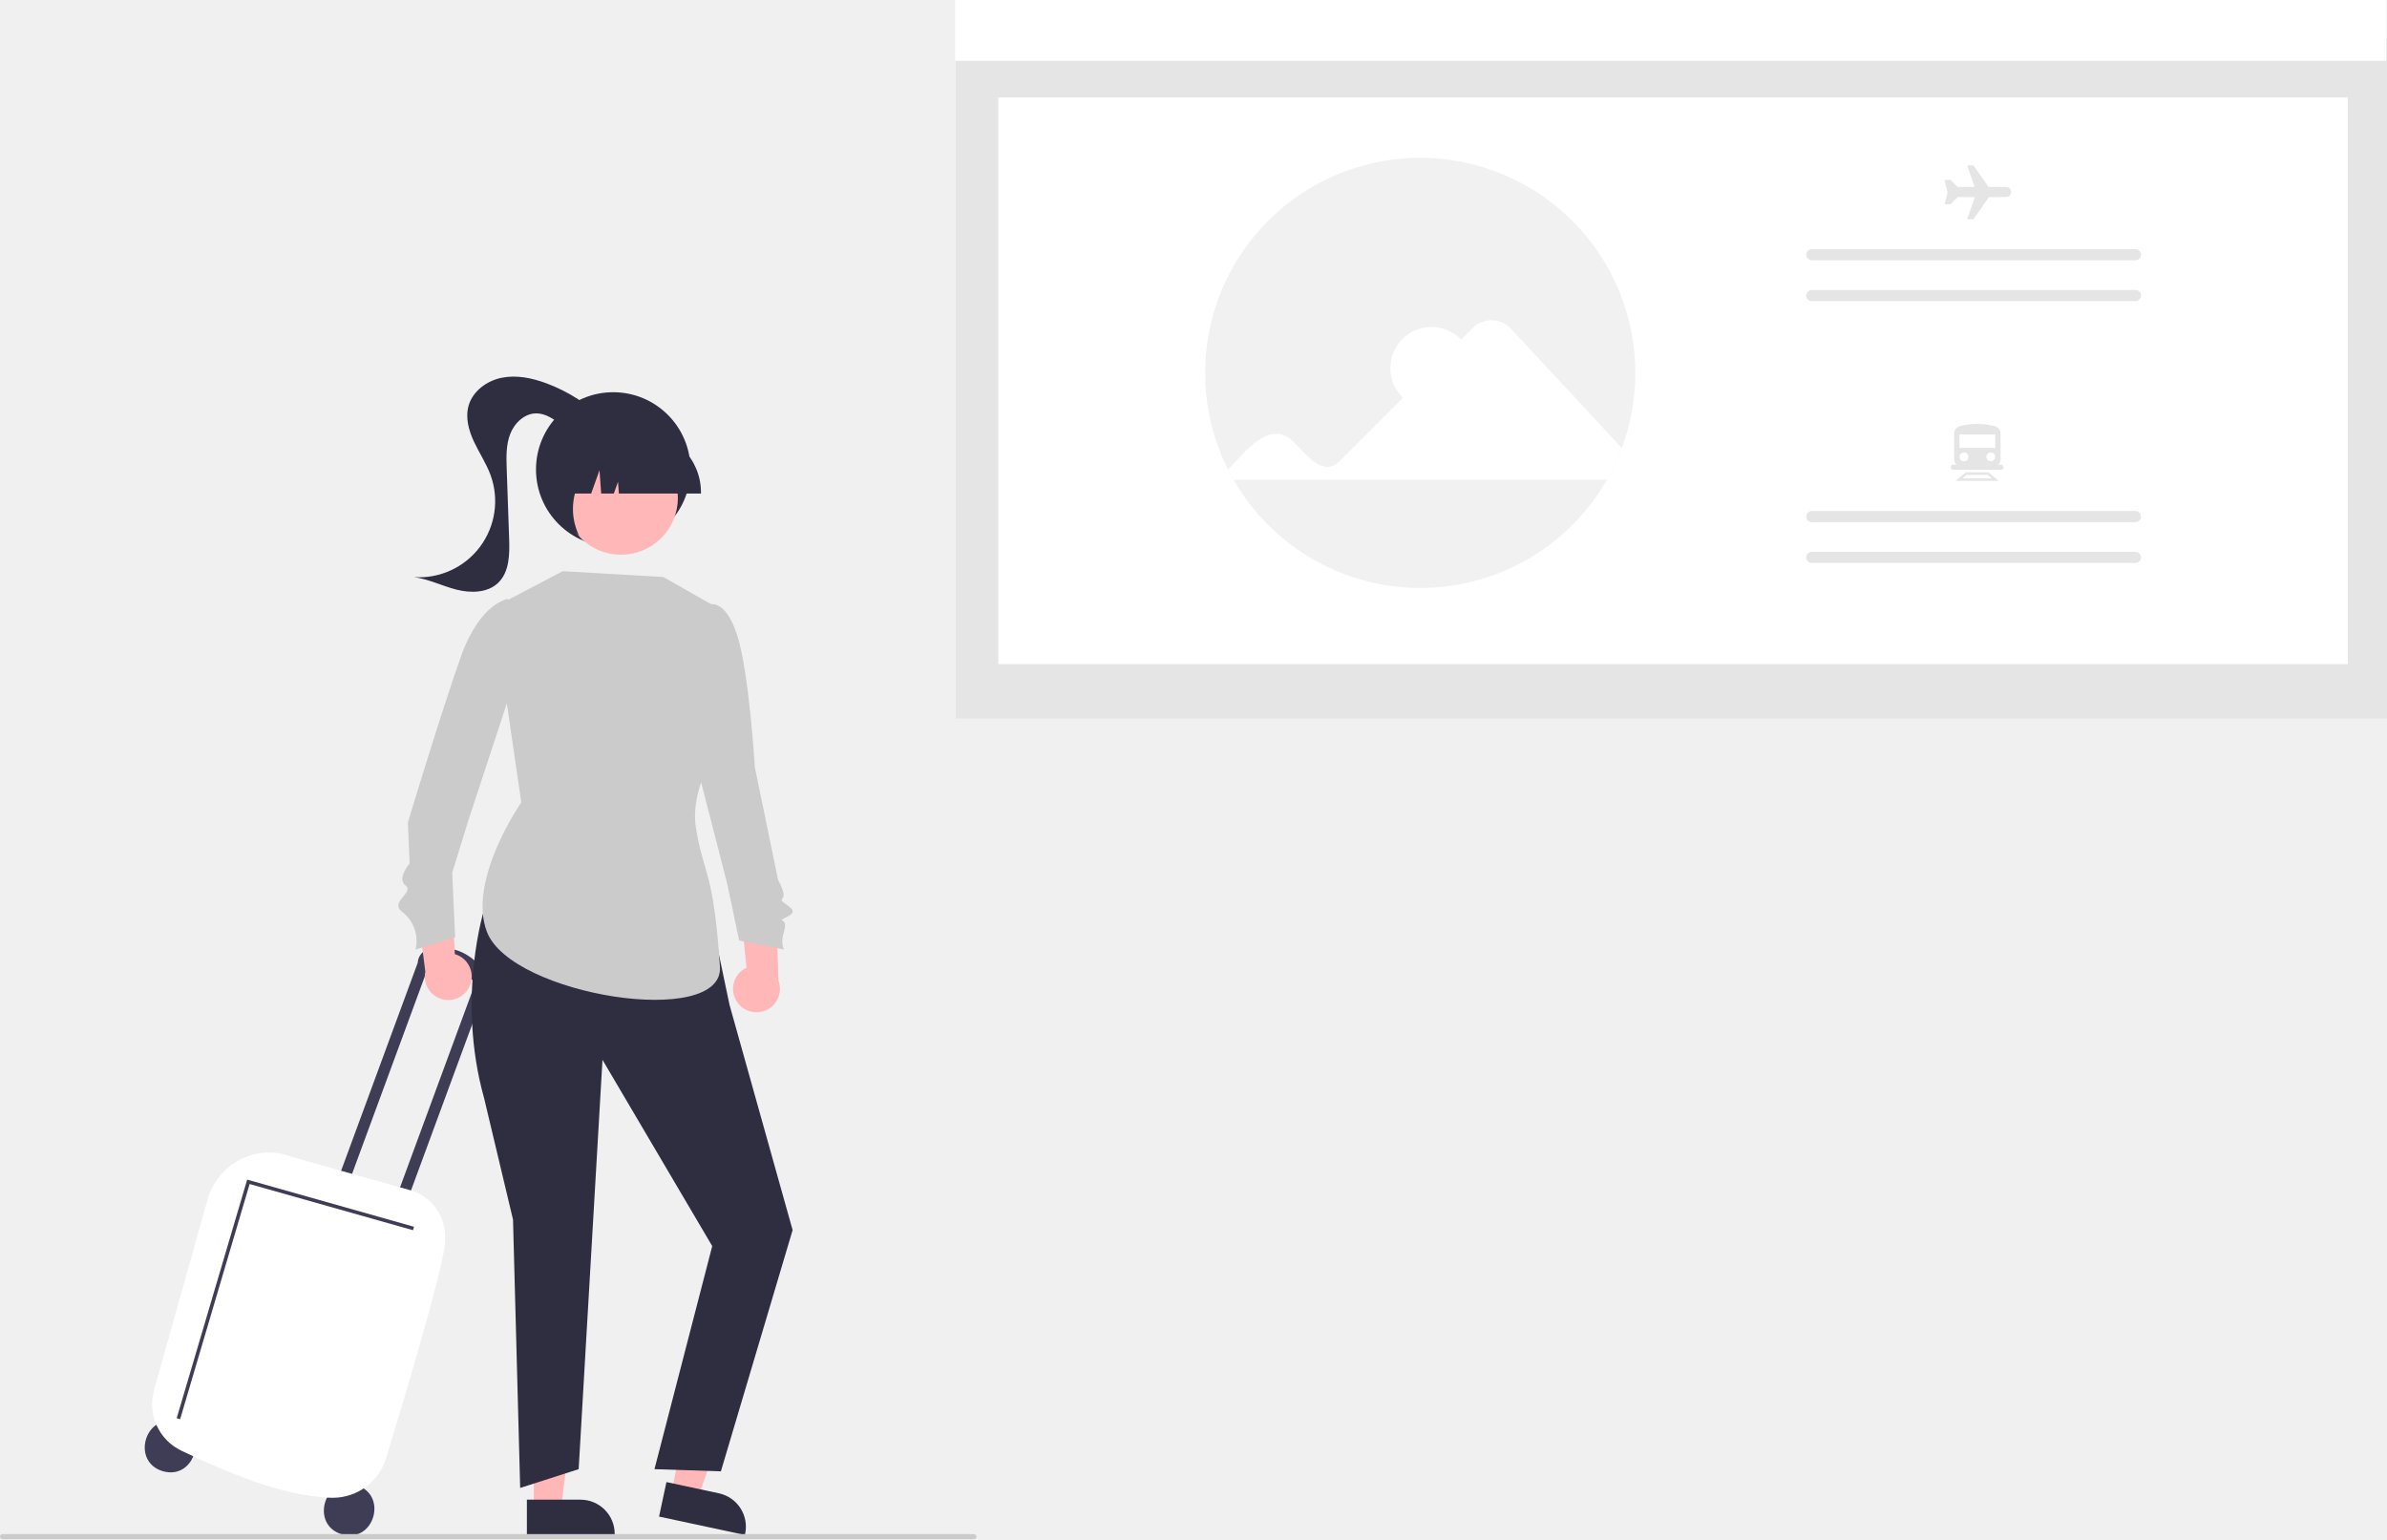
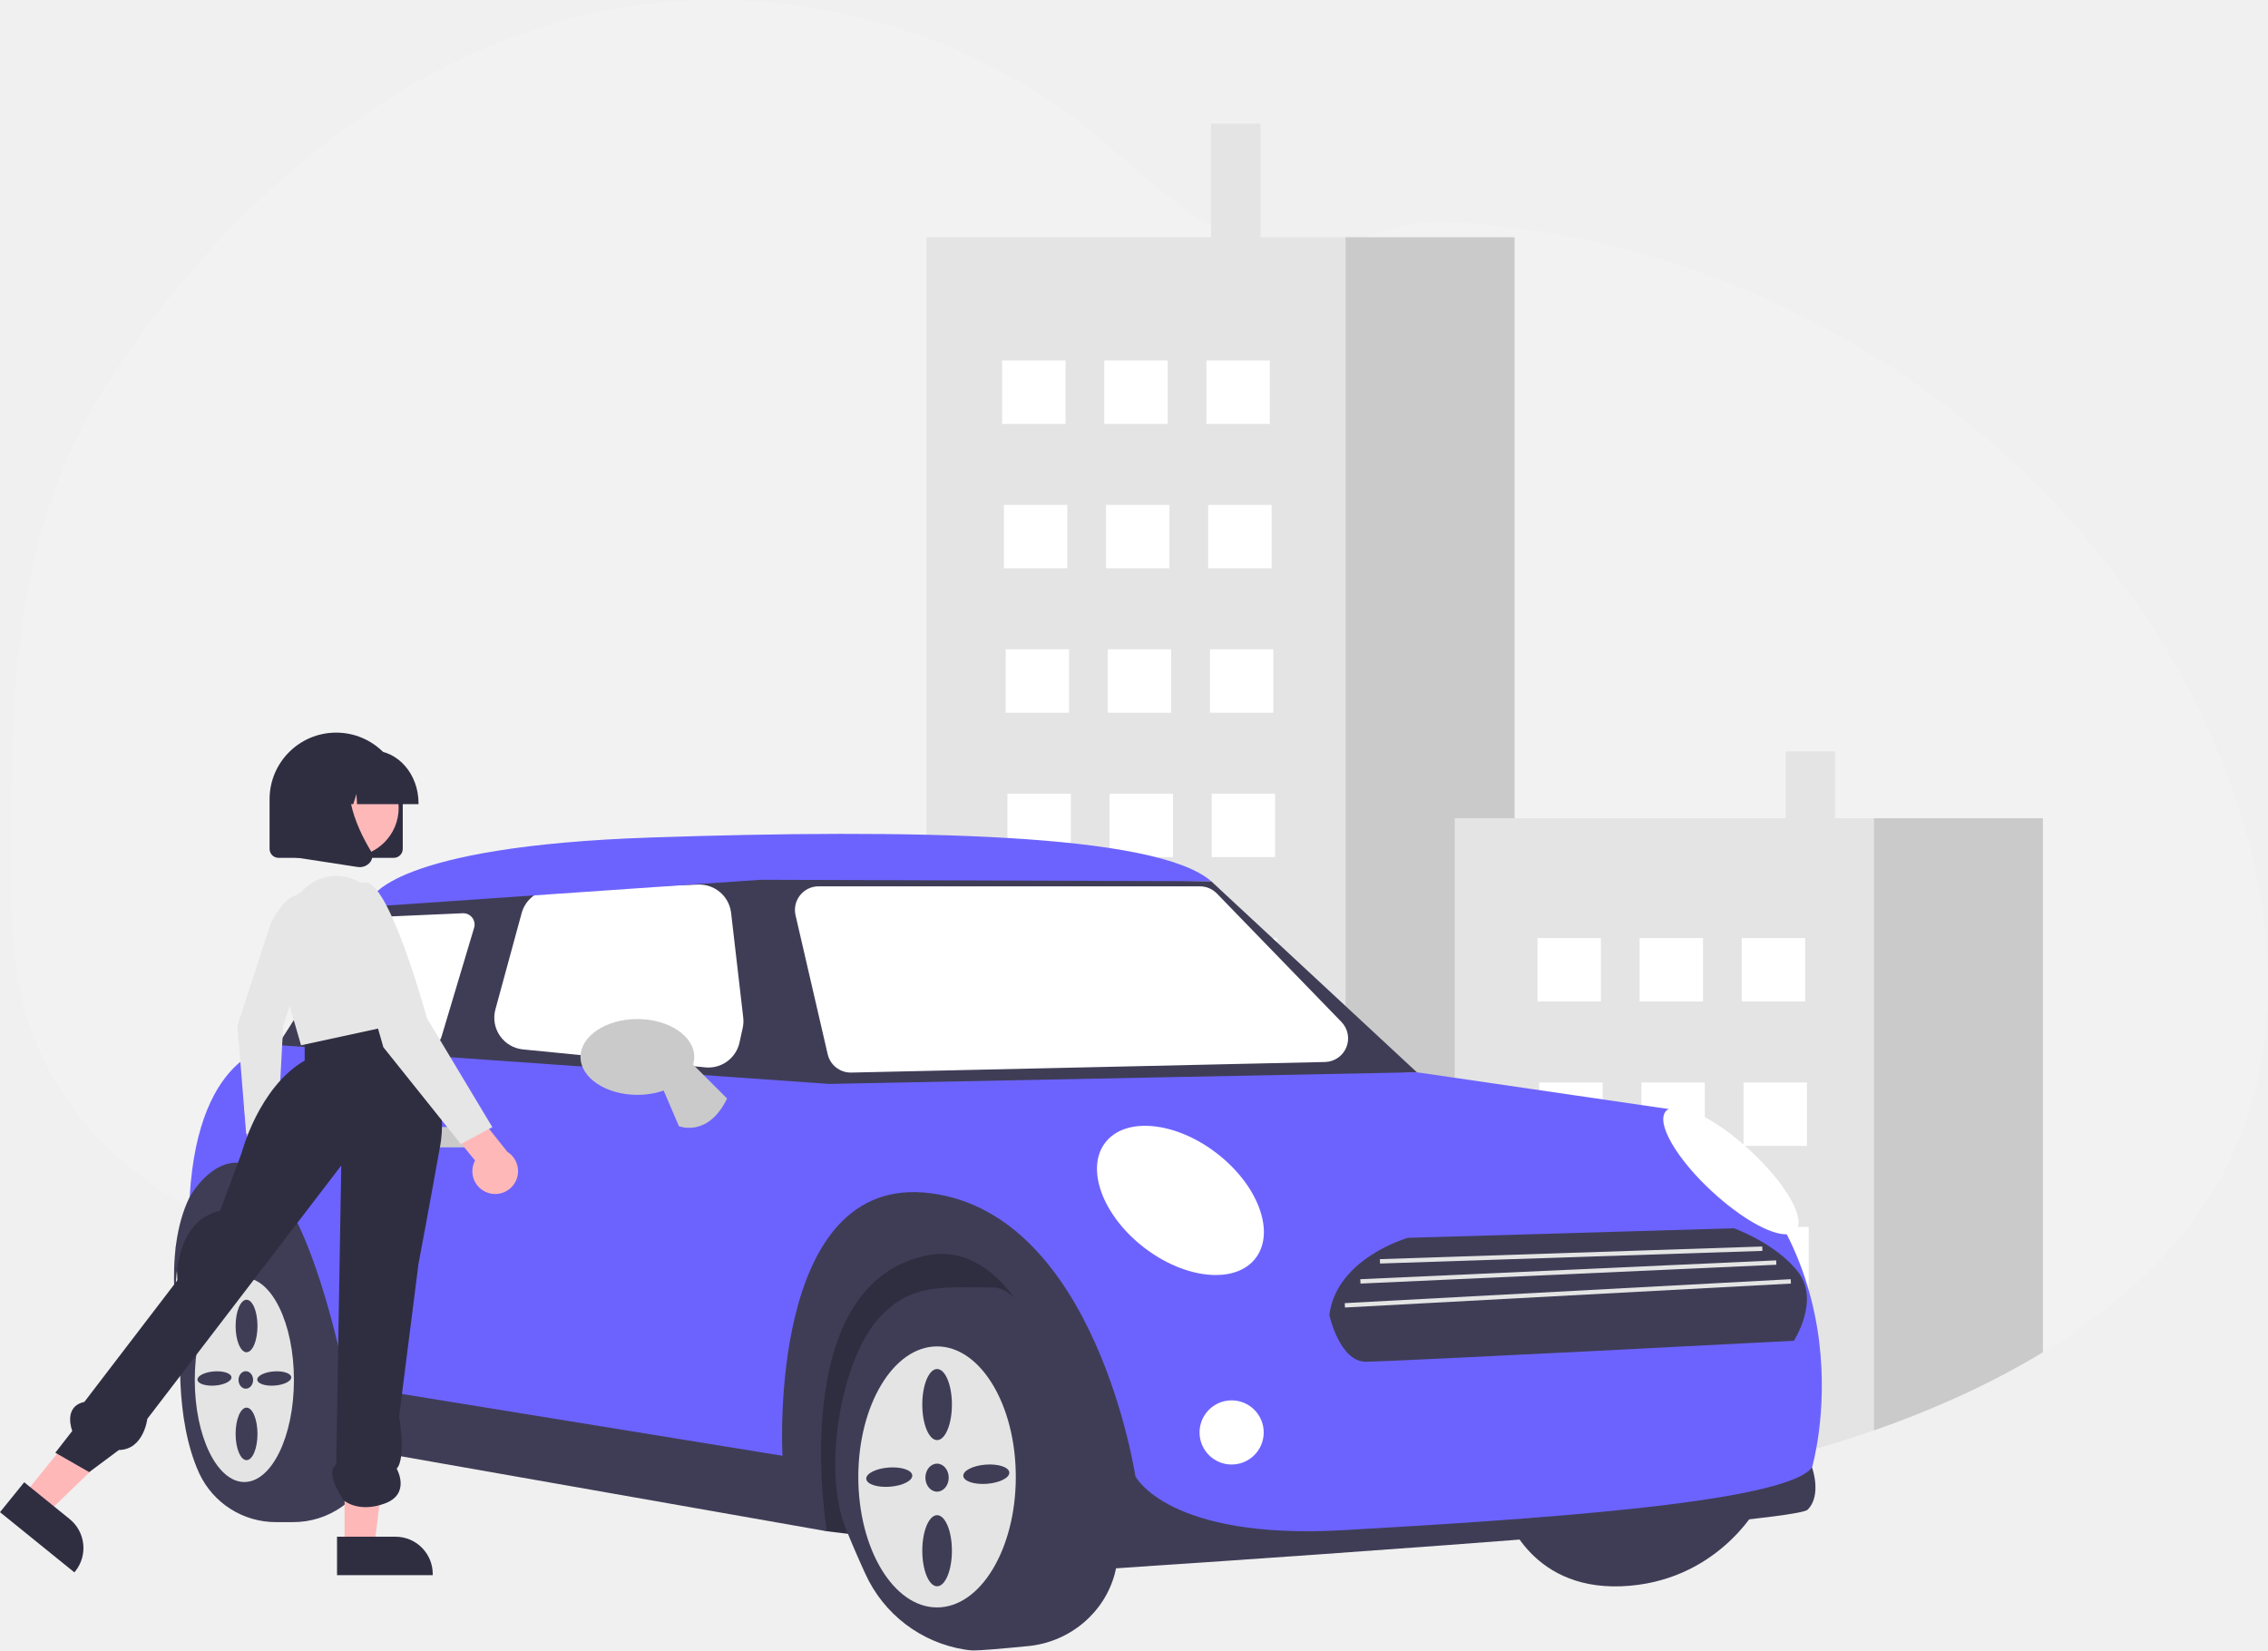
- <svg xmlns="http://www.w3.org/2000/svg" id="a427c774-8d9d-4d21-987c-ea11f3cd7377" data-name="Layer 1" width="936.21" height="603.718" viewBox="0 0 936.21 603.718">
-   <path d="M201.299,705.876c-12.67-3.5-18.077,15.741-5.439,19.353C208.53,728.729,213.937,709.488,201.299,705.876Z" transform="translate(-131.8949 -148.141)" fill="#3f3d56" />
-   <path d="M271.55,730.641c-12.67-3.5-18.077,15.741-5.439,19.353C278.781,753.493,284.188,734.252,271.55,730.641Z" transform="translate(-131.8949 -148.141)" fill="#3f3d56" />
-   <path d="M299.982,527.71l-.196-.055-32.636,88.604L262.847,615.05l32.87-89.24h0a6.035,6.035,0,0,1,5.048-5.643c16.321-2.581,22.937,11.907,22.937,11.907l-.065.096-33.367,90.587-4.303-1.209,32.385-87.922C308.493,523.875,299.982,527.71,299.982,527.71Z" transform="translate(-131.8949 -148.141)" fill="#3f3d56" />
-   <path d="M262.258,735.623c-19.237-.294-43.026-10.689-59.246-18.481a20.218,20.218,0,0,1-10.715-23.736l21.021-74.788a25.406,25.406,0,0,1,12.617-15.566,24.327,24.327,0,0,1,19.411-1.499c.751.338,21.172,6.053,34.686,9.835,7.95,2.225,13.694,3.833,14.078,3.962.318.105,14.605,5.014,12.07,22.274-1.947,13.257-16.644,62.105-22.873,82.493A21.863,21.863,0,0,1,262.578,735.625C262.472,735.625,262.365,735.624,262.258,735.623Z" transform="translate(-131.8949 -148.141)" fill="#ffffff" />
-   <polygon points="70.651 556.664 97.904 464.42 161.991 482.531 162.374 481.177 96.948 462.687 96.751 463.354 69.301 556.265 70.651 556.664" fill="#3f3d56" />
-   <rect id="f269d402-b375-49c3-b6cb-02ffddd7443c" data-name="Rectangle 62" x="374.842" y="15.39" width="561.368" height="266.379" fill="#e5e5e5" />
-   <rect id="a67a6d8d-d730-43ea-8e97-5097e31b093a" data-name="Rectangle 75" x="391.561" y="38.233" width="529.264" height="222.248" fill="#fff" />
-   <rect id="f3270c98-3f14-4116-bb63-3583a595f2eb" data-name="Rectangle 80" x="374.602" width="561.368" height="23.849" fill="#ffffff" />
-   <circle id="aeafa2cf-3960-41d9-9a79-114ebb97b926" data-name="Ellipse 90" cx="392.325" cy="11.88" r="4.42" fill="#fff" />
-   <circle id="e013fb1c-e2d9-4cba-be1c-2b59a1ea1400" data-name="Ellipse 91" cx="409.103" cy="11.88" r="4.42" fill="#fff" />
-   <circle id="a6347b87-b687-4c13-8a45-efd6144b746c" data-name="Ellipse 92" cx="425.881" cy="11.88" r="4.42" fill="#fff" />
-   <path d="M773.29,294.414a83.992,83.992,0,0,1-5.294,29.452,81.686,81.686,0,0,1-5.851,12.474,84.382,84.382,0,0,1-146.423,0q-1.122-1.945-2.128-3.947A84.363,84.363,0,1,1,773.29,294.414Z" transform="translate(-131.8949 -148.141)" fill="#f1f1f1" />
-   <circle cx="561.424" cy="144.387" r="16.127" fill="#ffffff" />
-   <path d="M613.595,332.393c7.105-7.679,16.604-19.87,25.513-11.061,4.471,4.155,11.469,14.452,18.167,7.72l52.306-52.306a10.384,10.384,0,0,1,14.851.266L767.996,323.867a81.712,81.712,0,0,1-5.851,12.474H615.722Z" transform="translate(-131.8949 -148.141)" fill="#fff" />
-   <path id="f2fac30d-751a-4ad9-9a70-d842b6b29c55" data-name="Path 680" d="M945.55,277.887a2.179,2.179,0,0,0,0,4.359h22.869a2.179,2.179,0,0,0,0-4.359Z" transform="translate(-131.8949 -148.141)" fill="#ffffff" />
-   <path id="bff7eaac-8fd0-4862-b46f-daee6d731cf9" data-name="Path 680" d="M842.52,245.878a2.179,2.179,0,1,0,0,4.359H969.419a2.179,2.179,0,0,0,0-4.359Z" transform="translate(-131.8949 -148.141)" fill="#e5e5e5" />
-   <path id="a9efcef9-bf26-45a4-a9d0-ef067b9cf824" data-name="Path 680" d="M842.52,261.883a2.179,2.179,0,1,0,0,4.359H969.419a2.179,2.179,0,0,0,0-4.359Z" transform="translate(-131.8949 -148.141)" fill="#e5e5e5" />
-   <path id="b479989b-99d4-4e70-bae9-0a98ba95b9e4" data-name="Path 680" d="M945.55,380.583a2.179,2.179,0,0,0,0,4.359h22.869a2.179,2.179,0,1,0,0-4.359Z" transform="translate(-131.8949 -148.141)" fill="#ffffff" />
-   <path id="b7ed51b3-7b2d-4a2d-a8c2-cf48ecd6b6d7" data-name="Path 680" d="M842.52,348.574a2.179,2.179,0,0,0,0,4.359H969.419a2.179,2.179,0,0,0,0-4.359Z" transform="translate(-131.8949 -148.141)" fill="#e5e5e5" />
-   <path id="e2a2d7bb-cfae-451b-8ad9-ee9abc29fc00" data-name="Path 680" d="M842.52,364.579a2.179,2.179,0,1,0,0,4.359H969.419a2.179,2.179,0,0,0,0-4.359Z" transform="translate(-131.8949 -148.141)" fill="#e5e5e5" />
-   <path d="M918.696,221.46h-6.873l-5.898-8.453h-2.496l2.962,8.453h-6.723v0l-2.759-2.76h-2.335l1.165,5.105-1.165,4.463h2.335l2.759-2.76.044-.073h6.758l-3.04,8.676h2.496l5.923-8.488.07-.188h6.778a1.988,1.988,0,1,0,0-3.976Z" transform="translate(-131.8949 -148.141)" fill="#e5e5e5" />
-   <path d="M912.87,331.755H902.012a3.672,3.672,0,0,1-3.668-3.668v-9.878a2.983,2.983,0,0,1,2.196-2.894,26.826,26.826,0,0,1,13.774.01,2.988,2.988,0,0,1,2.223,2.903v9.859A3.672,3.672,0,0,1,912.87,331.755Z" transform="translate(-131.8949 -148.141)" fill="#e5e5e5" />
-   <rect x="768.535" y="170.427" width="14.022" height="5.258" fill="#fff" />
-   <circle cx="770.288" cy="179.191" r="1.753" fill="#fff" />
-   <circle cx="780.804" cy="179.191" r="1.753" fill="#fff" />
-   <path d="M915.807,336.756H898.886l4.001-3.334h8.919Zm-14.29-.953h11.659l-1.715-1.429h-8.229Z" transform="translate(-131.8949 -148.141)" fill="#e5e5e5" />
-   <path d="M916.683,332.422h-18.672a1,1,0,0,1,0-2.001h18.672a1,1,0,0,1,0,2.001Z" transform="translate(-131.8949 -148.141)" fill="#e5e5e5" />
-   <path d="M315.969,535.197a9.138,9.138,0,0,0-5.678-12.81l-1.757-32.425-13.564,10.038,3.748,29.252a9.187,9.187,0,0,0,17.251,5.944Z" transform="translate(-131.8949 -148.141)" fill="#ffb7b7" />
-   <path d="M421.05,541.231a9.138,9.138,0,0,1,3.636-13.532L421.422,495.391l14.949,7.827.807,29.48a9.187,9.187,0,0,1-16.129,8.532Z" transform="translate(-131.8949 -148.141)" fill="#ffb7b7" />
-   <polygon points="209.375 591.715 220.055 591.714 225.137 550.517 209.373 550.517 209.375 591.715" fill="#ffb7b7" />
-   <path d="M338.545,736.368l21.034-.001h.001A13.405,13.405,0,0,1,372.985,749.772v.436l-34.439.001Z" transform="translate(-131.8949 -148.141)" fill="#2f2e41" />
-   <polygon points="263.319 585.3 273.763 587.538 287.364 548.319 271.95 545.017 263.319 585.3" fill="#ffb7b7" />
-   <path d="M393.28,729.46l20.568,4.407.001 0a13.405,13.405,0,0,1,10.298,15.916l-.091.426-33.675-7.215Z" transform="translate(-131.8949 -148.141)" fill="#2f2e41" />
-   <path d="M322.012,504.094s-11.363,35.119-.235,74.833l11.327,47.572,2.811,105.263,22.937-7.362L368.197,563.843l43.042,73.058-22.654,87.499,26.052.85,28.132-94.627-24.734-88.3-4.531-21.521Z" transform="translate(-131.8949 -148.141)" fill="#2f2e41" />
-   <path d="M414.876,387.463,392.062,374.459l-39.468-2.281-27.377,14.373,11.126,76.329s-21.22,30.454-13.483,50.745c9.549,25.044,93.046,38.109,91.413,13.668-2.577-38.57-6.558-35.91-9.476-54.824-3.202-20.753,19.206-47.363,19.206-47.363Z" transform="translate(-131.8949 -148.141)" fill="#cbcbcb" />
-   <path d="M333.658,394.079l-2.543-11.022s-10.849,1.404-18.368,22.405-20.884,65.272-20.884,65.272l.698,16.083s-5.151,5.951-1.597,8.669-6.419,6.403-1.369,10.266a14.493,14.493,0,0,1,5.293,14.829l15.514-4.791L309.26,490.468l6.146-19.962,16.426-49.963Z" transform="translate(-131.8949 -148.141)" fill="#cbcbcb" />
-   <path d="M406.523,395.958l3.456-10.689s6.364-2.604,11.062,12.072,6.928,51.815,6.928,51.815l9.126,44.27s3.41,5.638,1.597,7.254,7.963,3.888,2.281,6.882.49-.645-1.633,6.181c-1.394,4.483.036,6.839.036,6.839L421.808,517.048l-4.791-22.693-10.867-42.191Z" transform="translate(-131.8949 -148.141)" fill="#cbcbcb" />
-   <circle cx="240.519" cy="184.141" r="30.298" fill="#2f2e41" />
-   <path d="M369.301,313.427a63.528,63.528,0,0,0-23.113-14.946c-5.587-2.07-11.668-3.349-17.509-2.173-5.841,1.175-11.365,5.216-12.995,10.947-1.332,4.686.043,9.732,2.111,14.144,2.068,4.411,4.829,8.502,6.501,13.078a29.85,29.85,0,0,1-30.036,40.028c5.739.77,11.03,3.467,16.639,4.902s12.231,1.338,16.4-2.681c4.411-4.252,4.499-11.166,4.286-17.289q-.476-13.653-.951-27.306c-.162-4.642-.3-9.432,1.374-13.765,1.674-4.332,5.652-8.126,10.297-8.087,3.52.03,6.636,2.162,9.458,4.265,2.823,2.103,5.811,4.347,9.317,4.659,3.506.313,7.509-2.282,7.247-5.792Z" transform="translate(-131.8949 -148.141)" fill="#2f2e41" />
-   <circle cx="375.462" cy="343.418" r="22.303" transform="translate(-237.8607 360.0032) rotate(-61.33677)" fill="#ffb7b7" />
-   <path d="M406.827,341.731H374.622l-.33-4.624-1.651,4.624h-4.959l-.654-9.164-3.273,9.164h-9.595v-.454a24.09,24.09,0,0,1,24.063-24.063h4.54a24.09,24.09,0,0,1,24.063,24.063Z" transform="translate(-131.8949 -148.141)" fill="#2f2e41" />
-   <path d="M359.025,358.351l-11.76-11.773-1.983-26.061h25.959l-.643.642C361.656,330.089,352.003,343.194,359.025,358.351Z" transform="translate(-131.8949 -148.141)" fill="#2f2e41" />
-   <path d="M513.895,751.859h-381a1,1,0,0,1,0-2h381a1,1,0,0,1,0,2Z" transform="translate(-131.8949 -148.141)" fill="#cbcbcb" />
+ <svg xmlns="http://www.w3.org/2000/svg" id="f5797293-4767-4b98-be82-dd8b3477ccfb" data-name="Layer 1" width="1077.325" height="784.027" viewBox="0 0 1077.325 784.027">
+   <path d="M1120.516,609.153c-18.84,38.87-51.46,68.61-88.78,91.24a392.456,392.456,0,0,1-47.64,24.39q-16.11,6.975-32.66,12.73c-54.73,19.11-112.64,28.45-170.65,28.48q-14.22.015-28.44-.73-4.08-.21-8.16-.48-21.495-1.425-42.85-4.57c-.28-.04-.57-.08-.85-.13a539.774,539.774,0,0,1-87.77-20.57q-8.325-2.7-16.55-5.67c-1.48-.52-2.96-1.07-4.43-1.61q-9.27-3.435-18.4-7.21-7.68-3.165-15.27-6.57-7.47-3.375-14.84-6.97-12.06-5.91-23.86-12.39-9.105-5.04-17.97-10.46a496.62,496.62,0,0,1-42.49-29.08q-7.23-5.52-14.26-11.32c-3.25-2.68-6.47-5.42-9.74-8.08-6.9-5.61-14-10.94-21.92-14.93a78.626,78.626,0,0,0-7.34-3.24,91.905,91.905,0,0,0-29.15-5.67c-16.99-.67-34.53,2.49-50.96,7.17-7.81,2.21-15.53,4.75-23.25,7.35q-4.755,1.605-9.5,3.22c-6.54,2.23-13.08,4.41-19.68,6.4-2.2.66-4.4,1.31-6.61,1.92a194.227,194.227,0,0,1-26.91,5.72,143.374,143.374,0,0,1-60.49-5.27l-1.67-.52c-2.8-.88-5.57-1.84-8.33-2.89l-1.67-.64q-3.989-1.545-7.83-3.31l-1.67-.76c-2.46-1.15-4.87-2.35-7.24-3.62-.2-.1-.39-.2-.59-.31-.92-.48-1.83-1-2.73-1.49a164.618,164.618,0,0,1-39.16-30.49c-.33-.33-.64-.67-1-1-1.59-1.72-3.15-3.47-4.66-5.26-.56-.66-1.12-1.32-1.67-2q-2.685-3.285-5.19-6.71c-.25-.33-.49-.67-.73-1a145.03,145.03,0,0,1-16.87-30.5c-.14-.33-.27-.67-.39-1q-1.995-5.145-3.65-10.47c-.45-1.48-.88-3-1.26-4.48-.13-.44-.25-.89-.36-1.33-5.47-21.72-6.06-44.31-6.06-66.77v-7.85c.16-36.33.72-73.28,6.08-109.11a6.036,6.036,0,0,1,.11-.74,344.024,344.024,0,0,1,7.31-35.82,265.599,265.599,0,0,1,12.31-36.3c12.33-29,30.26-55.39,50.17-79.85,50.1-61.51,115.87-113.22,192.85-132.51,82.95-20.83,175.14-.87,242.05,52.4,19.73,15.7,37.521,34.2,59.39,46.66q1.11.645,2.25,1.26,4.335,2.355,8.86,4.28a91.427,91.427,0,0,0,12.31,4.25c13.29,3.57,27.18,3.89,40.43-.54,1.08-.37,2.16-.76,3.23-1.19,2.27-.9,4.44-1.74,6.53-2.52,14.26-5.31,25.24-7.89,42.57-6.96a411.346,411.346,0,0,1,120.36,25.19c1.56.57,3.12,1.16,4.67,1.75,100.71,38.55,187.3,115.1,232.28,213.47q1.8,3.9,3.47,7.86C1140.426,474.623,1150.106,548.093,1120.516,609.153Z" transform="translate(-61.33735 -57.98653)" fill="#f2f2f2" style="isolation:isolate" />
+   <polygon points="63.608 512.617 63.608 513.017 63.458 513.197 63.608 512.617" fill="#cacaca" />
+   <path d="M302.285,630.833q-4.755,1.605-9.5,3.22v-3.22Z" transform="translate(-61.33735 -57.98653)" fill="#fff" />
+   <rect x="575.296" y="58.768" width="23.422" height="58.555" fill="#e4e4e4" />
+   <path d="M700.486,170.693v589.39a539.774,539.774,0,0,1-87.77-20.57q-8.325-2.7-16.55-5.67c-1.48-.52-2.96-1.07-4.43-1.61q-9.27-3.435-18.4-7.21-7.68-3.165-15.27-6.57-7.47-3.375-14.84-6.97-12.06-5.91-23.86-12.39-9.105-5.04-17.97-10.46v-517.94Z" transform="translate(-61.33735 -57.98653)" fill="#e4e4e4" />
+   <path d="M780.785,170.693v595.3q-14.22.015-28.44-.73-4.08-.21-8.16-.48-21.495-1.425-42.85-4.57c-.28-.04-.57-.08-.85-.13v-589.39Z" transform="translate(-61.33735 -57.98653)" fill="#cacaca" />
+   <rect x="476.029" y="171.26" width="30.114" height="30.114" fill="#fff" />
+   <rect x="524.546" y="171.26" width="30.114" height="30.114" fill="#fff" />
+   <rect x="573.063" y="171.26" width="30.114" height="30.114" fill="#fff" />
+   <rect x="476.866" y="239.853" width="30.114" height="30.114" fill="#fff" />
+   <rect x="525.382" y="239.853" width="30.114" height="30.114" fill="#fff" />
+   <rect x="573.899" y="239.853" width="30.114" height="30.114" fill="#fff" />
+   <rect x="477.702" y="308.445" width="30.114" height="30.114" fill="#fff" />
+   <rect x="526.219" y="308.445" width="30.114" height="30.114" fill="#fff" />
+   <rect x="574.736" y="308.445" width="30.114" height="30.114" fill="#fff" />
+   <rect x="478.539" y="377.038" width="30.114" height="30.114" fill="#fff" />
+   <rect x="527.055" y="377.038" width="30.114" height="30.114" fill="#fff" />
+   <rect x="575.572" y="377.038" width="30.114" height="30.114" fill="#fff" />
+   <rect x="479.375" y="445.631" width="30.114" height="30.114" fill="#fff" />
+   <rect x="527.892" y="445.631" width="30.114" height="30.114" fill="#fff" />
+   <rect x="576.409" y="445.631" width="30.114" height="30.114" fill="#fff" />
+   <rect x="480.212" y="514.223" width="30.114" height="30.114" fill="#fff" />
+   <rect x="528.728" y="514.223" width="30.114" height="30.114" fill="#fff" />
+   <rect x="577.245" y="514.223" width="30.114" height="30.114" fill="#fff" />
+   <rect x="481.048" y="582.816" width="30.114" height="30.114" fill="#fff" />
+   <rect x="529.565" y="582.816" width="30.114" height="30.114" fill="#fff" />
+   <rect x="578.082" y="582.816" width="30.114" height="30.114" fill="#fff" />
+   <path d="M573.336,709.393v15.63q-7.68-3.165-15.27-6.57-7.47-3.375-14.84-6.97v-2.09Z" transform="translate(-61.33735 -57.98653)" fill="#fff" />
+   <path d="M621.856,709.393v30.12h-9.14q-8.325-2.7-16.55-5.67c-1.48-.52-2.96-1.07-4.43-1.61v-22.84Z" transform="translate(-61.33735 -57.98653)" fill="#fff" />
+   <rect x="578.918" y="651.409" width="30.114" height="30.114" fill="#fff" />
+   <rect x="848.27" y="356.962" width="23.422" height="34.704" fill="#e4e4e4" />
+   <path d="M951.436,446.673v290.84c-54.73,19.11-112.64,28.45-170.65,28.48q-14.22.015-28.44-.73v-318.59Z" transform="translate(-61.33735 -57.98653)" fill="#e4e4e4" />
+   <path d="M1031.736,446.673v253.72a392.456,392.456,0,0,1-47.64,24.39q-16.11,6.975-32.66,12.73v-290.84Z" transform="translate(-61.33735 -57.98653)" fill="#cacaca" />
+   <rect x="730.324" y="445.631" width="30.114" height="30.114" fill="#fff" />
+   <rect x="778.841" y="445.631" width="30.114" height="30.114" fill="#fff" />
+   <rect x="827.357" y="445.631" width="30.114" height="30.114" fill="#fff" />
+   <rect x="731.16" y="514.223" width="30.114" height="30.114" fill="#fff" />
+   <rect x="779.677" y="514.223" width="30.114" height="30.114" fill="#fff" />
+   <rect x="828.194" y="514.223" width="30.114" height="30.114" fill="#fff" />
+   <rect x="731.997" y="582.816" width="30.114" height="30.114" fill="#fff" />
+   <rect x="780.514" y="582.816" width="30.114" height="30.114" fill="#fff" />
+   <rect x="829.03" y="582.816" width="30.114" height="30.114" fill="#fff" />
+   <rect x="732.833" y="651.409" width="30.114" height="30.114" fill="#fff" />
+   <rect x="781.35" y="651.409" width="30.114" height="30.114" fill="#fff" />
+   <rect x="829.867" y="651.409" width="30.114" height="30.114" fill="#fff" />
+   <path d="M775.912,775.167s10.712,38.099,55.578,36.367,64.261-37.06,64.261-37.06Z" transform="translate(-61.33735 -57.98653)" fill="#3f3d56" />
+   <polygon points="96.331 568.594 83.513 592.07 85.594 636.133 392.751 727.401 526.504 743.85 500.355 584.338 408.852 568.136 271.586 572.058 155.211 550.584 96.331 568.594" fill="#2f2e41" />
+   <path d="M200.426,781.055h-7.929A40.144,40.144,0,0,1,155.973,757.88c-12.224-26.686-8.603-63.587-8.549-64.113,2.77-31.895,20.25-52.704,43.501-51.76,25.667,1.035,47.555,89.814,48.474,93.593a33.087,33.087,0,0,1-1.153,19.199A40.01,40.01,0,0,1,200.426,781.055Z" transform="translate(-61.33735 -57.98653)" fill="#3f3d56" />
+   <path d="M523.765,842.013a27.929,27.929,0,0,1-4.047-.391,62.7,62.7,0,0,1-47.347-36.043c-3.215-6.991-6.308-14.15-9.193-21.277-11.585-28.621-1.873-78.654,13.907-98.02,13.927-17.093,27.945-16.958,49.165-16.758,2.179.021,4.435.042,6.778.046,23.561.039,48.469,86.71,56.655,115.191.651,2.266,1.19,4.141,1.607,5.548,1.282,4.328,1.13,9.504-.453,15.384-4.994,18.551-21.454,32.309-40.957,34.236C535.872,841.312,527.086,842.013,523.765,842.013Z" transform="translate(-61.33735 -57.98653)" fill="#3f3d56" />
+   <path d="M146.931,694.12s-9.005-40.177,4.503-67.539l13.614-32.904,51.446,47.797,11.747,74.79L429.557,746.766S417.088,624.156,495.364,619.307s115.418,127.459,115.418,127.459L649.838,775.167,922.073,755.078s4.806,13.161-2.1,20.089-337.328,28.401-337.328,28.401-16.625-164.172-82.432-148.933S454.088,785.388,454.088,785.388L218.973,743.995s-7.62-111.526-46.412-111.526S146.931,694.12,146.931,694.12Z" transform="translate(-61.33735 -57.98653)" fill="#3f3d56" />
+   <polygon points="131.986 496.458 176.339 426.935 365.449 415.852 575.34 418.623 673.012 509.368 370.99 526.685 127.849 513.524 131.986 496.458" fill="#3f3d56" />
+   <path d="M193.324,554.445s-37.734.787-41.89,72.136c0,0,40.177-72.735,74.813,89.36L433.02,749.537S425.401,614.458,503.677,624.849,600.656,759.235,600.656,759.235s15.24,30.479,99.057,25.63,209.198-12.469,222.36-29.787c0,0,30.479-103.214-64.422-169.714L734.349,567.354l-279.162,5.542Z" transform="translate(-61.33735 -57.98653)" fill="#6c63ff" />
+   <path d="M287.898,603.029H264.346a4.849,4.849,0,1,1,0-9.698h23.552a4.849,4.849,0,0,1,0,9.698Z" transform="translate(-61.33735 -57.98653)" fill="#cacaca" />
+   <circle cx="585.038" cy="680.467" r="15.24" fill="#fff" />
+   <path d="M638.825,663.675c-10.434,0-22.89-4.454-34.04-13.042-19.674-15.156-27.94-37.535-18.425-49.885,9.514-12.351,33.261-10.068,52.935,5.087,9.508,7.325,16.666,16.53,20.157,25.92,3.511,9.446,2.896,17.957-1.732,23.964C653.598,661.071,646.802,663.675,638.825,663.675Z" transform="translate(-61.33735 -57.98653)" fill="#fff" />
+   <path d="M909.637,644.325c-7.676,0-21.464-7.773-35.116-20.386-8.183-7.561-14.962-15.665-19.088-22.82-4.191-7.268-5.146-12.735-2.688-15.395s7.984-2.14,15.56,1.465c7.458,3.549,16.072,9.667,24.255,17.228,17.269,15.956,26.834,32.743,21.777,38.216A6.133,6.133,0,0,1,909.637,644.325Z" transform="translate(-61.33735 -57.98653)" fill="#fff" />
+   <path d="M265.863,554.43q-.247,0-.497-.023l-50.089-4.657a5.388,5.388,0,0,1-4.08-8.205l28.245-45.539a5.385,5.385,0,0,1,4.341-2.543l37.359-1.648a5.388,5.388,0,0,1,5.399,6.928L271.027,550.587A5.407,5.407,0,0,1,265.863,554.43Z" transform="translate(-61.33735 -57.98653)" fill="#fff" />
+   <path d="M397.856,565.1q-.741,0-1.493-.073l-86.594-8.525a15.118,15.118,0,0,1-13.105-19.02l12.457-45.71a15.048,15.048,0,0,1,14.059-11.134l69.885-2.44a15.202,15.202,0,0,1,15.545,13.368l5.767,49.747a15.087,15.087,0,0,1-.248,4.972l-1.515,6.927A15.123,15.123,0,0,1,397.856,565.1Z" transform="translate(-61.33735 -57.98653)" fill="#fff" />
+   <path d="M465.439,567.506a11.268,11.268,0,0,1-10.933-8.692l-15.276-66.03a11.221,11.221,0,0,1,10.932-13.75h181.153a11.281,11.281,0,0,1,8.054,3.408l59.17,61.006a11.221,11.221,0,0,1-7.804,19.03l-225.046,5.025C465.605,567.505,465.522,567.506,465.439,567.506Z" transform="translate(-61.33735 -57.98653)" fill="#fff" />
+   <path d="M236.13,487.346l1.546-2.424s9.005-24.938,133-29.094,239.678-2.078,266,20.781l-214.047-.693L241.832,488.385Z" transform="translate(-61.33735 -57.98653)" fill="#6c63ff" />
+   <path d="M177.41,665.026c-13.008,0-23.552,21.71-23.552,48.49,0,26.78,10.545,48.49,23.552,48.49s23.552-21.71,23.552-48.49C200.963,686.736,190.418,665.026,177.41,665.026Zm1.039,10.391c2.869,0,5.195,5.582,5.195,12.469s-2.326,12.469-5.195,12.469-5.195-5.582-5.195-12.469S175.58,675.417,178.45,675.417Zm3.117,38.099c0,2.295-1.551,4.156-3.464,4.156s-3.464-1.861-3.464-4.156,1.551-4.156,3.464-4.156S181.567,711.22,181.567,713.516Zm-18.097,2.668c-4.454.344-8.181-.881-8.324-2.737s3.351-3.639,7.805-3.983c4.454-.344,8.181.881,8.324,2.737S167.924,715.839,163.47,716.183Zm14.98,35.431c-2.869,0-5.195-5.582-5.195-12.469s2.326-12.469,5.195-12.469,5.195,5.582,5.195,12.469S181.319,751.615,178.45,751.615Zm13.421-35.431c-4.454.344-8.181-.881-8.324-2.737s3.351-3.639,7.805-3.983c4.454-.344,8.181.881,8.324,2.737S196.325,715.839,191.871,716.183Z" transform="translate(-61.33735 -57.98653)" fill="#e4e4e4" />
+   <path d="M506.448,697.584c-20.659,0-37.406,27.757-37.406,61.998,0,34.24,16.747,61.998,37.406,61.998s37.406-27.757,37.406-61.998C543.854,725.341,527.106,697.584,506.448,697.584Zm-22.347,66.65c-6.033.466-11.082-1.194-11.276-3.708s4.539-4.929,10.572-5.396,11.081,1.194,11.276,3.708C494.867,761.352,490.134,763.767,484.1,764.233Zm22.369,47.301c-3.887,0-7.037-7.562-7.037-16.89s3.151-16.89,7.037-16.89c3.887,0,7.037,7.562,7.037,16.89S510.356,811.534,506.47,811.534Zm-5.564-51.607c0-3.673,2.481-6.65,5.542-6.65s5.542,2.977,5.542,6.65-2.481,6.65-5.542,6.65S500.906,763.6,500.906,759.927Zm5.564-17.828c-3.887,0-7.037-7.562-7.037-16.89s3.151-16.889,7.037-16.889c3.887,0,7.037,7.562,7.037,16.889S510.356,742.1,506.47,742.1ZM530.191,762.848c-6.033.466-11.081-1.194-11.276-3.708s4.539-4.929,10.572-5.396,11.081,1.194,11.275,3.708S536.224,762.382,530.191,762.848Z" transform="translate(-61.33735 -57.98653)" fill="#e4e4e4" />
+   <path d="M375.525,573.588l8.313,19.396s13.854,5.542,22.859-13.161l-18.248-18.248Z" transform="translate(-61.33735 -57.98653)" fill="#cacaca" />
+   <path d="M364.096,578.091c-14.896,0-27.016-8.079-27.016-18.01,0-9.931,12.119-18.01,27.016-18.01s27.016,8.079,27.016,18.01C391.111,570.012,378.992,578.091,364.096,578.091Z" transform="translate(-61.33735 -57.98653)" fill="#cacaca" />
+   <path d="M885.016,641.474l-154.877,4.527s-33.894,9.507-37.353,36.672c0,0,4.842,22.184,17.293,22.184s203.365-9.96,203.365-9.96,12.451-19.015,2.075-32.597S885.016,641.474,885.016,641.474Z" transform="translate(-61.33735 -57.98653)" fill="#3f3d56" />
+   <rect x="716.784" y="653.131" width="181.725" height="2.078" transform="translate(-82.51257 -30.94157) rotate(-1.89362)" fill="#e4e4e4" />
+   <rect x="707.441" y="661.187" width="197.738" height="2.078" transform="translate(-90.48339 -20.81434) rotate(-2.59409)" fill="#e4e4e4" />
+   <rect x="700.011" y="671.343" width="212.142" height="2.078" transform="translate(-96.23224 -13.79524) rotate(-3.0738)" fill="#e4e4e4" />
+   <g id="fa69add6-ae6a-462f-9f4a-a8964149f7d7" data-name="Group 142">
+     <path id="f4e602e9-d2b5-4192-9853-189e5cc927ef" data-name="Path 2185" d="M176.31,619.619a9.422,9.422,0,0,1,3.043-14.123L177.385,584.055l12.738-4.373,2.354,30.318a9.473,9.473,0,0,1-16.169,9.62Z" transform="translate(-61.33735 -57.98653)" fill="#ffb8b8" />
+     <path id="e2d38235-adb3-41cf-b4a9-63352e01515a" data-name="Path 2186" d="M189.984,496.558s8.741-18.345,16.509-11.897-10.649,60.696-10.649,60.696l-2.8,52.662L178.281,596.544l-4.174-51.303Z" transform="translate(-61.33735 -57.98653)" fill="#e6e6e6" />
+     <path id="eea0d059-1974-4b26-aac7-8a2396c42a8e" data-name="Path 2187" d="M72.732,767.966,83.69,776.836l39.43-38.05L106.947,725.698Z" transform="translate(-61.33735 -57.98653)" fill="#ffb8b8" />
+     <path id="a9703c69-ade6-4e5d-bca9-6a3d314fecef" data-name="Path 2188" d="M72.832,762.125l21.581,17.467h0a17.695,17.695,0,0,1,2.619,24.886l-.362.447L61.337,776.326Z" transform="translate(-61.33735 -57.98653)" fill="#2f2e41" />
+     <path id="fb949616-149f-4f99-b6d4-35f2ecdeae65" data-name="Path 2189" d="M225.028,792.59h14.098l6.704-54.385H225.025Z" transform="translate(-61.33735 -57.98653)" fill="#ffb8b8" />
+     <path id="b920e865-38ed-4b06-94ca-a4364bcce1a4" data-name="Path 2190" d="M221.431,787.987h27.766a17.695,17.695,0,0,1,17.695,17.693v.576H221.432Z" transform="translate(-61.33735 -57.98653)" fill="#2f2e41" />
+     <path id="e64f2ddc-8714-4699-9f4e-cfc1a70d06b3" data-name="Path 2191" d="M249.766,537.647S276.217,569.843,270.467,602.047s-10.35,56.351-10.35,56.351l-9.195,72.448s3.45,19.733-1.15,24.816c0,0,6.9,11.984-5.75,16.584s-19.48-1.586-19.48-1.586-9.275-13.361-3.525-16.806l2.423-142.193L131.317,731.997s-1.693,14.635-13.497,14.793l-14.103,10.507-16.1-9.202,8.05-10.35s-4.6-11.5,5.75-13.8L161.217,645.746,176.167,605.496s8.05-31.05,29.9-43.7V548.337Z" transform="translate(-61.33735 -57.98653)" fill="#2f2e41" />
+     <path id="bce97f6a-e88b-4fe5-bf4a-3ce22a01c084" data-name="Path 2192" d="M204.342,481.871h0a21.96,21.96,0,0,1,28.945-4.086l.956.637h0a84.765,84.765,0,0,1,19.843,40.855l4.306,23.545L204.341,554.53l-12.671-43.7a24.689,24.689,0,0,1,12.671-28.958Z" transform="translate(-61.33735 -57.98653)" fill="#e6e6e6" />
+     <path id="b697c87b-19ec-4b06-9e7e-37987317631c" data-name="Path 2193" d="M293.143,624.625a10.783,10.783,0,0,1-6.151-15.349L271.399,590.195l9.285-12.304,21.641,27.257a10.842,10.842,0,0,1-9.182,19.476Z" transform="translate(-61.33735 -57.98653)" fill="#ffb8b8" />
+     <path id="ff802918-ea99-4deb-b868-19882644d1b6" data-name="Path 2194" d="M227.341,499.121s-3.45-23,8.05-21.85,28.75,64.4,28.75,64.4l31.05,51.75-14.95,8.05-36.8-46Z" transform="translate(-61.33735 -57.98653)" fill="#e6e6e6" />
+     <path id="b2ad01c3-7822-402f-83d4-81805929538c" data-name="Path 2195" d="M248.401,465.497H193.639a4.254,4.254,0,0,1-4.249-4.249V437.643a31.63,31.63,0,1,1,63.26,0h0v23.604A4.254,4.254,0,0,1,248.401,465.497Z" transform="translate(-61.33735 -57.98653)" fill="#2f2e41" />
+     <circle id="fe1c8106-5903-484b-8252-f0483d4636a1" data-name="Ellipse 430" cx="166.183" cy="383.771" r="23.19" fill="#ffb8b8" />
+     <path id="e2d5a9f4-7ffc-4596-9574-3d578968164c" data-name="Path 2196" d="M260.133,440.004H230.948l-.299-4.808-1.497,4.808H224.659l-.593-9.529-2.966,9.529h-8.695v-.472c0-13.796,9.783-25.021,21.81-25.021h4.115c12.024,0,21.81,11.224,21.81,25.021Z" transform="translate(-61.33735 -57.98653)" fill="#2f2e41" />
+     <path id="aa8282a4-b0b8-48ea-8496-97297549be2f" data-name="Path 2197" d="M232.157,469.903a7.018,7.018,0,0,1-1.065-.082l-34.737-5.351V428.289a13.936,13.936,0,0,1,13.936-13.936h24.303l-.944.964c-13.171,13.407-3.248,35.154,3.839,46.926a4.638,4.638,0,0,1-.472,5.496,6.31,6.31,0,0,1-4.858,2.167Z" transform="translate(-61.33735 -57.98653)" fill="#2f2e41" />
+   </g>
</svg>
